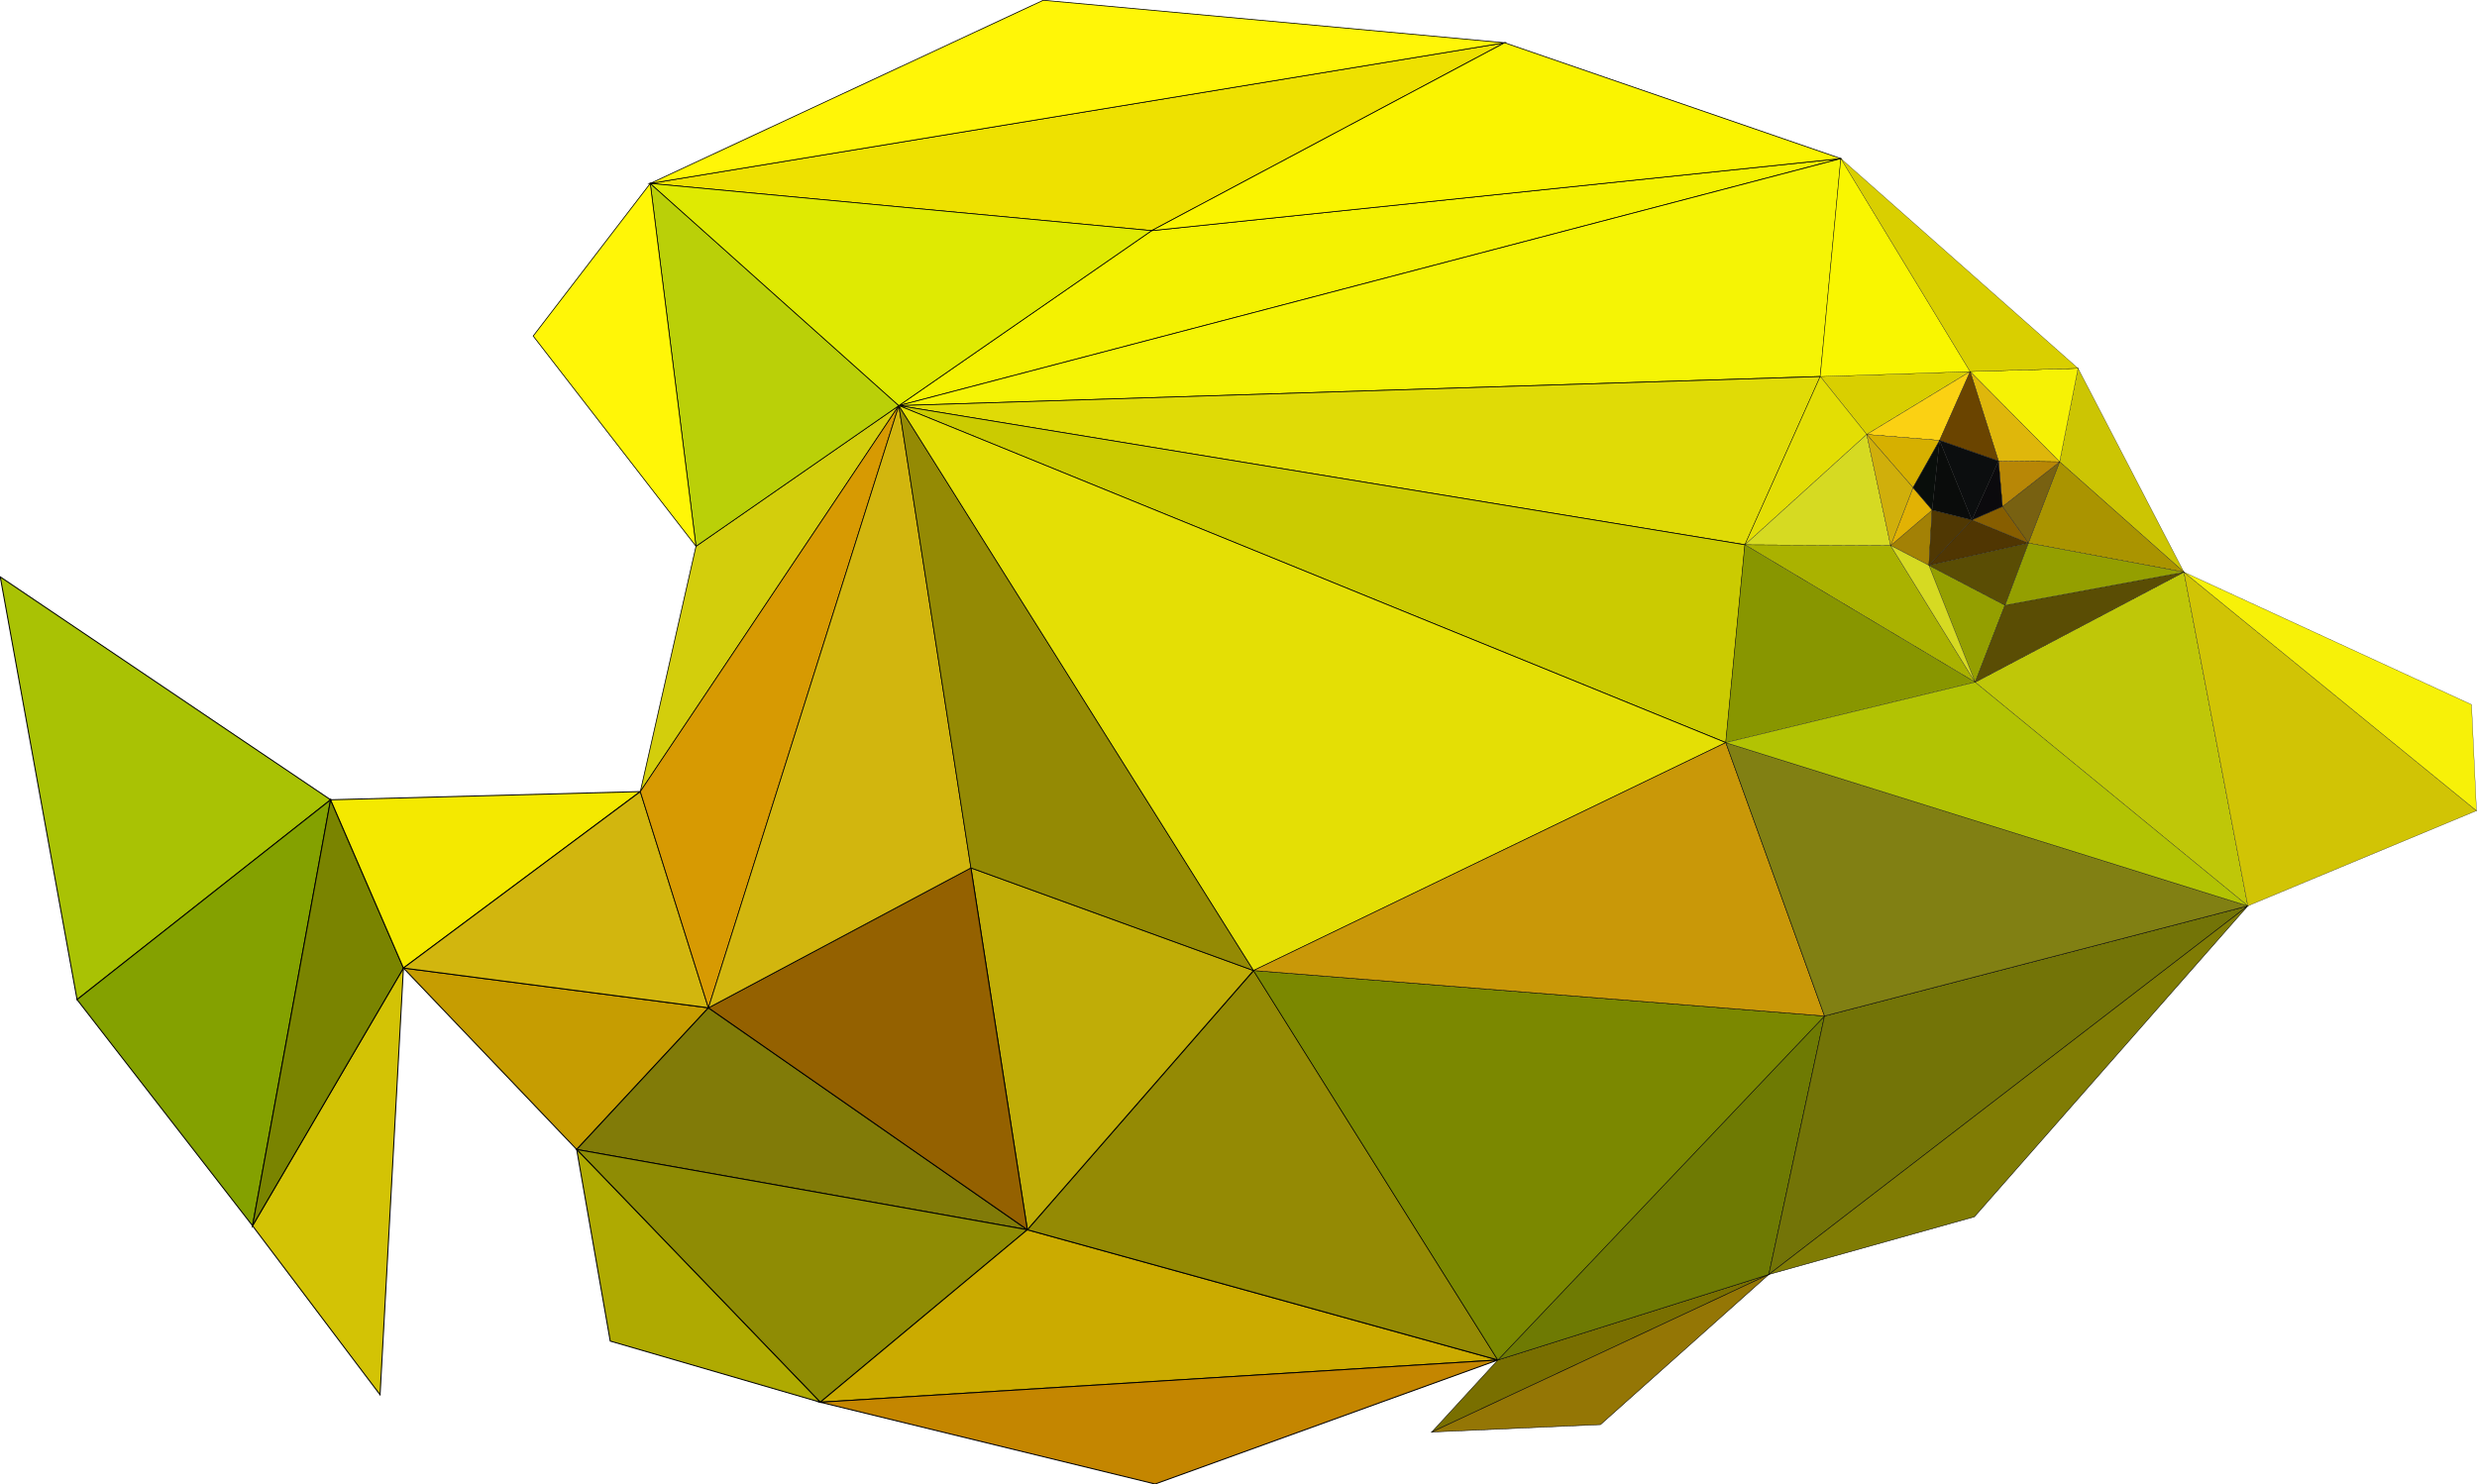
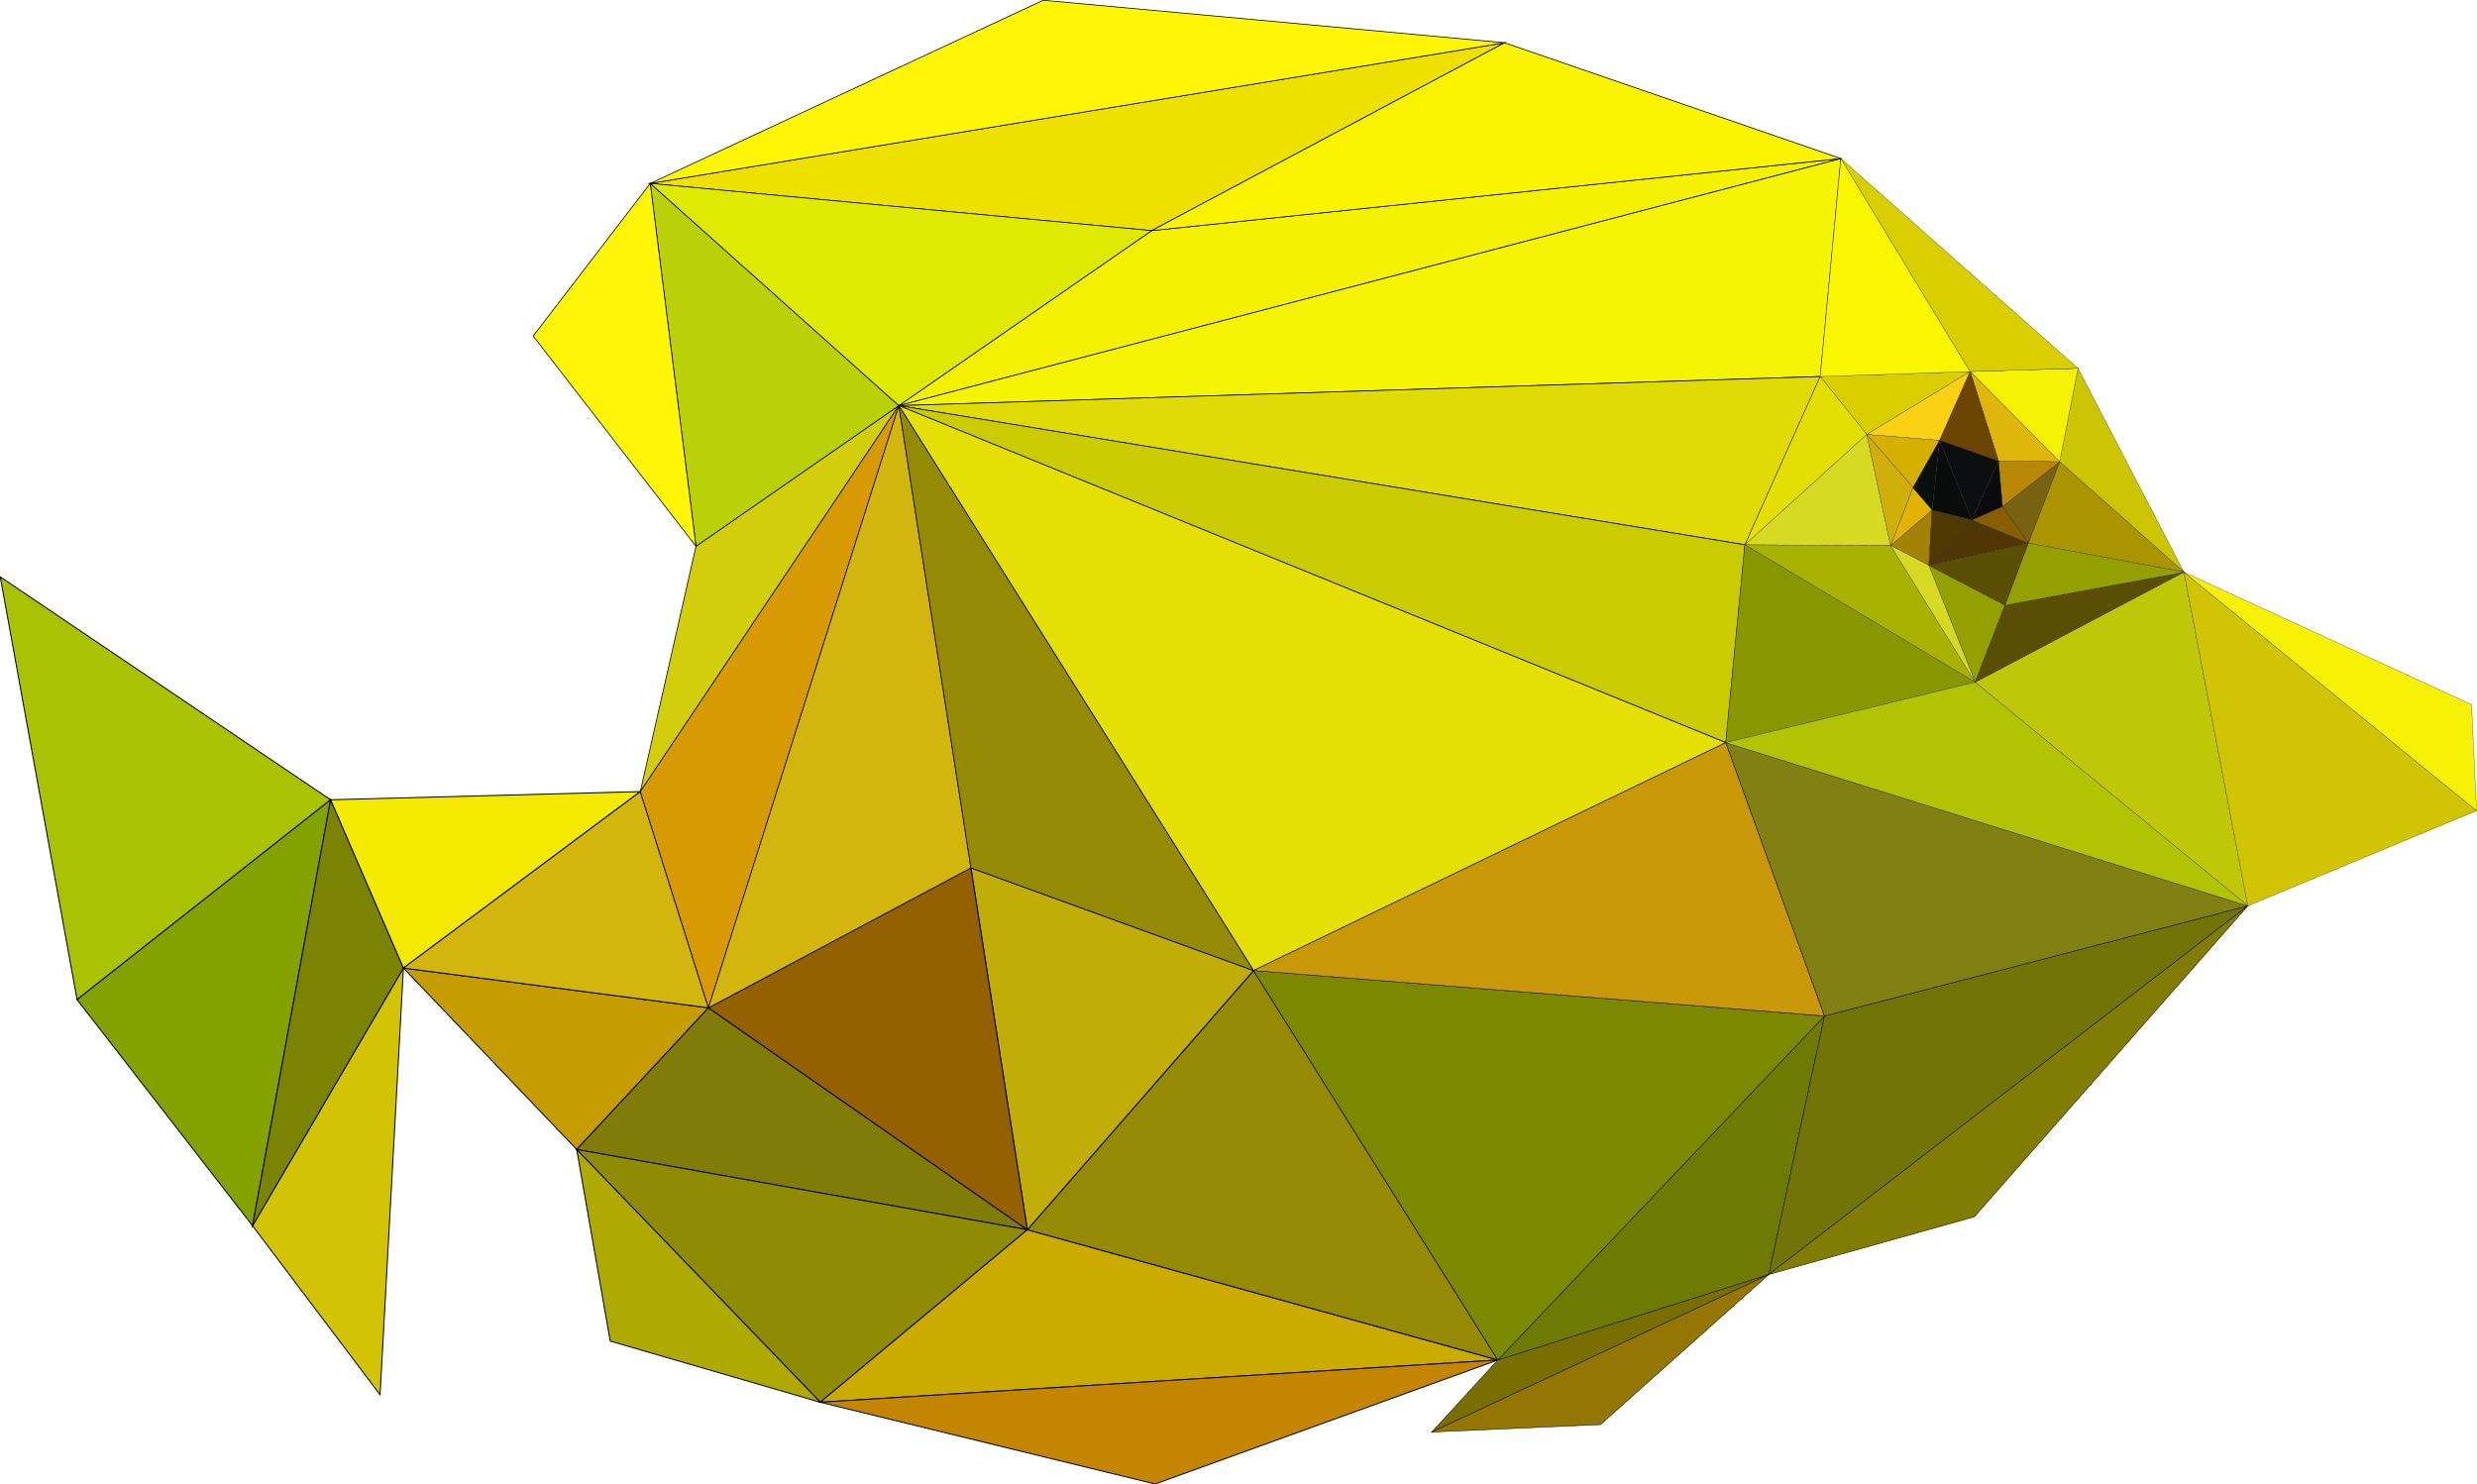
<svg xmlns="http://www.w3.org/2000/svg" version="1.1" baseProfile="tiny" id="Layer_1" x="0px" y="0px" viewBox="0 0 996.5 597.1" xml:space="preserve">
  <g>
    <g>
      <polygon fill="#A9C204" stroke="#000000" stroke-width="0.4" stroke-miterlimit="10" points="0.1,232.1 31,402.2 133,321.8   " />
      <polygon fill="#D3C305" stroke="#000000" stroke-width="0.4" stroke-miterlimit="10" points="152.9,561.2 162.3,389.5     101.6,493.2   " />
      <polygon fill="#84A100" stroke="#000000" stroke-width="0.4" stroke-miterlimit="10" points="31,402.2 101.6,493.2 133,321.8       " />
      <polygon fill="#7A8400" stroke="#000000" stroke-width="0.4" stroke-miterlimit="10" points="101.6,493.2 162.3,389.5 133,321.8       " />
      <polygon fill="#C69D01" stroke="#000000" stroke-width="0.4" stroke-miterlimit="10" points="232,462.5 285,405.5 162.3,389.5       " />
      <polygon fill="#F4E900" stroke="#000000" stroke-width="0.4" stroke-miterlimit="10" points="257.6,318.5 133,321.8 162.3,389.5       " />
      <polygon fill="#817B08" stroke="#000000" stroke-width="0.4" stroke-miterlimit="10" points="285,405.5 232,462.5 413.3,494.8       " />
      <polygon fill="#8F8C04" stroke="#000000" stroke-width="0.4" stroke-miterlimit="10" points="232,462.5 330,564.2 413.3,494.8       " />
      <polygon fill="#CBAB00" stroke="#000000" stroke-width="0.4" stroke-miterlimit="10" points="330,564.2 602.6,547.2 413.3,494.8       " />
      <polygon fill="#C48600" stroke="#000000" stroke-width="0.4" stroke-miterlimit="10" points="464.7,597.1 602.6,547.2 330,564.2       " />
      <polygon fill="#948A04" stroke="#000000" stroke-width="0.4" stroke-miterlimit="10" points="413.3,494.8 602.6,547.2     504.3,390.5   " />
      <polygon fill="#C0AD07" stroke="#000000" stroke-width="0.4" stroke-miterlimit="10" points="413.3,494.8 504.3,390.5     390.6,349.2   " />
      <polygon fill="#946100" stroke="#000000" stroke-width="0.4" stroke-miterlimit="10" points="390.6,349.2 285,405.5 413.3,494.8       " />
      <polygon fill="#AFAA01" stroke="#000000" stroke-width="0.4" stroke-miterlimit="10" points="245.5,539.6 330,564.2 232,462.5       " />
      <polygon fill="#D2B60E" stroke="#000000" stroke-width="0.4" stroke-miterlimit="10" points="257.6,318.5 162.3,389.5 285,405.5       " />
    </g>
    <g>
      <polygon fill="#D3CE0C" stroke="#000000" stroke-width="0.3" stroke-miterlimit="10" points="361.6,163.2 280,219.8 257.6,318.5       " />
      <polygon fill="#EEE100" stroke="#000000" stroke-width="0.3" stroke-miterlimit="10" points="605.3,17.2 261.6,73.8 463.3,92.8       " />
      <polygon fill="#D79A02" stroke="#000000" stroke-width="0.3" stroke-miterlimit="10" points="257.6,318.5 285,405.5 361.6,163.2       " />
      <polygon fill="#F4F201" stroke="#000000" stroke-width="0.3" stroke-miterlimit="10" points="361.6,163.2 740.6,63.8 463.3,92.8       " />
      <polygon fill="#D2B60E" stroke="#000000" stroke-width="0.3" stroke-miterlimit="10" points="361.6,163.2 285,405.5 390.6,349.2       " />
      <polygon fill="#F5F405" stroke="#000000" stroke-width="0.3" stroke-miterlimit="10" points="732.3,151.5 740.6,63.8 361.6,163.2       " />
-       <polygon fill="#948A04" stroke="#000000" stroke-width="0.3" stroke-miterlimit="10" points="390.6,349.2 390.6,349.2     504.3,390.5 361.6,163.2   " />
      <polygon fill="#E0DB06" stroke="#000000" stroke-width="0.3" stroke-miterlimit="10" points="732.3,151.5 361.6,163.2 702,219.2       " />
      <polygon fill="#CBCB01" stroke="#000000" stroke-width="0.3" stroke-miterlimit="10" points="361.6,163.2 694.3,298.8 702,219.2       " />
      <polygon fill="#E4DF05" stroke="#000000" stroke-width="0.3" stroke-miterlimit="10" points="504.3,390.5 694.3,298.8     361.6,163.2   " />
      <polygon fill="#BAD008" stroke="#000000" stroke-width="0.3" stroke-miterlimit="10" points="261.6,73.8 280,219.8 361.6,163.2       " />
      <polygon fill="#DFEA02" stroke="#000000" stroke-width="0.3" stroke-miterlimit="10" points="463.3,92.8 261.6,73.8 361.6,163.2       " />
      <polygon fill="#FFF607" stroke="#000000" stroke-width="0.3" stroke-miterlimit="10" points="419.7,0.1 261.6,73.8 605.3,17.2       " />
      <polygon fill="#FFF607" stroke="#000000" stroke-width="0.3" stroke-miterlimit="10" points="214.5,135.2 280,219.8 261.6,73.8       " />
      <polygon fill="#FAF400" stroke="#000000" stroke-width="0.3" stroke-miterlimit="10" points="740.6,63.8 605.3,17.2 463.3,92.8       " />
+       <polygon fill="#948A04" stroke="#000000" stroke-width="0.3" stroke-miterlimit="10" points="361.6,163.2 390.6,349.2     504.3,390.5   " />
    </g>
    <g>
      <polygon fill="#796F00" stroke="#000000" stroke-width="0.2" stroke-miterlimit="10" points="576,576.2 711.6,512.8 602.6,547.2       " />
      <polygon fill="#6E7A03" stroke="#000000" stroke-width="0.2" stroke-miterlimit="10" points="602.6,547.2 711.6,512.8 734,408.8       " />
      <polygon fill="#7B8800" stroke="#000000" stroke-width="0.2" stroke-miterlimit="10" points="504.3,390.5 602.6,547.2 734,408.8       " />
      <polygon fill="#737407" stroke="#000000" stroke-width="0.2" stroke-miterlimit="10" points="711.6,512.8 904.3,364.5 734,408.8       " />
      <polygon fill="#C99808" stroke="#000000" stroke-width="0.2" stroke-miterlimit="10" points="734,408.8 694.3,298.8 504.3,390.5       " />
      <polygon fill="#818013" stroke="#000000" stroke-width="0.2" stroke-miterlimit="10" points="734,408.8 904.3,364.5 694.3,298.8       " />
      <polygon fill="#807C04" stroke="#000000" stroke-width="0.2" stroke-miterlimit="10" points="794.3,489.6 904.3,364.5     711.6,512.8   " />
      <polygon fill="#947605" stroke="#000000" stroke-width="0.2" stroke-miterlimit="10" points="643.9,573.2 711.6,512.8 576,576.2       " />
    </g>
    <g>
      <line fill="none" stroke="#000000" stroke-width="0.1" stroke-miterlimit="10" x1="836" y1="148.2" x2="732.3" y2="151.5" />
      <polygon fill="#CCC503" stroke="#000000" stroke-width="0.1" stroke-miterlimit="10" points="878.6,230.2 836,148.2 828.6,185.8       " />
      <polygon fill="#AA9400" stroke="#000000" stroke-width="0.1" stroke-miterlimit="10" points="816,218.5 878.6,230.2 828.6,185.8       " />
      <polygon fill="#F6F205" stroke="#000000" stroke-width="0.1" stroke-miterlimit="10" points="828.6,185.8 836,148.2 792.6,149.5       " />
      <polygon fill="#D9CF00" stroke="#000000" stroke-width="0.1" stroke-miterlimit="10" points="792.6,149.5 732.3,151.5 751,174.8       " />
      <polygon fill="#E3DE04" stroke="#000000" stroke-width="0.1" stroke-miterlimit="10" points="751,174.8 732.3,151.5 702,219.2       " />
      <path fill="#988E05" stroke="#000000" stroke-width="0.1" stroke-miterlimit="10" d="M806.6,243.5L806.6,243.5L806.6,243.5z" />
      <polygon fill="#D6DA22" stroke="#000000" stroke-width="0.1" stroke-miterlimit="10" points="702,219.2 760.6,219.5 751,174.8       " />
      <polygon fill="#949F00" stroke="#000000" stroke-width="0.1" stroke-miterlimit="10" points="806.6,243.5 776,227.5 794.6,274.5       " />
      <polygon fill="#AAB200" stroke="#000000" stroke-width="0.1" stroke-miterlimit="10" points="702,219.2 794.6,274.5 760.6,219.5       " />
      <polygon fill="#F9F600" stroke="#000000" stroke-width="0.1" stroke-miterlimit="10" points="792.6,149.5 740.6,63.8 732.3,151.5       " />
      <polygon fill="#BFC708" stroke="#000000" stroke-width="0.1" stroke-miterlimit="10" points="794.6,274.5 904.3,364.5     878.6,230.2   " />
      <polygon fill="#889600" stroke="#000000" stroke-width="0.1" stroke-miterlimit="10" points="694.3,298.8 794.6,274.5 702,219.2       " />
      <polygon fill="#B2C303" stroke="#000000" stroke-width="0.1" stroke-miterlimit="10" points="694.3,298.8 904.3,364.5     794.6,274.5   " />
      <polygon fill="#D1C405" stroke="#000000" stroke-width="0.1" stroke-miterlimit="10" points="878.6,230.2 904.3,364.5     996.3,326.2   " />
      <polygon fill="#F7F108" stroke="#000000" stroke-width="0.1" stroke-miterlimit="10" points="994.3,283.5 878.6,230.2     996.3,326.2   " />
      <polygon fill="#786111" stroke="#000000" stroke-width="0.1" stroke-miterlimit="10" points="816,218.5 828.6,185.8 805.6,203.8       " />
      <polygon fill="#A38105" stroke="#000000" stroke-width="0.1" stroke-miterlimit="10" points="777.3,205.2 760.6,219.5 776,227.5       " />
      <polygon fill="#503602" stroke="#000000" stroke-width="0.1" stroke-miterlimit="10" points="776,227.5 816,218.5 793.3,209.2       " />
      <polygon fill="#503803" stroke="#000000" stroke-width="0.1" stroke-miterlimit="10" points="776,227.5 793.3,209.2 777.3,205.2       " />
      <polygon fill="#875E00" stroke="#000000" stroke-width="0.1" stroke-miterlimit="10" points="793.3,209.2 816,218.5 805.6,203.8       " />
      <polygon fill="#FBD113" stroke="#000000" stroke-width="0.1" stroke-miterlimit="10" points="780.3,177.2 792.6,149.5 751,174.8       " />
      <polygon fill="#DFB70B" stroke="#000000" stroke-width="0.1" stroke-miterlimit="10" points="828.6,185.8 792.6,149.5 804,185.5       " />
      <polygon fill="#6A4400" stroke="#000000" stroke-width="0.1" stroke-miterlimit="10" points="804,185.5 792.6,149.5 780.3,177.2       " />
      <polygon fill="#D6B000" stroke="#000000" stroke-width="0.1" stroke-miterlimit="10" points="780.3,177.2 751,174.8 769.6,196.2       " />
      <polygon fill="#E2B204" stroke="#000000" stroke-width="0.1" stroke-miterlimit="10" points="769.6,196.2 760.6,219.5     777.3,205.2   " />
      <polygon fill="#D0AF0B" stroke="#000000" stroke-width="0.1" stroke-miterlimit="10" points="751,174.8 760.6,219.5 769.6,196.2       " />
      <polygon fill="#B88706" stroke="#000000" stroke-width="0.1" stroke-miterlimit="10" points="805.6,203.8 828.6,185.8 804,185.5       " />
      <polygon fill="#0A0C0B" stroke="#000000" stroke-width="0.1" stroke-miterlimit="10" points="793.3,209.2 780.3,177.2     777.3,205.2   " />
      <polygon fill="#0B0A0D" stroke="#000000" stroke-width="0.1" stroke-miterlimit="10" points="805.6,203.8 804,185.5 793.3,209.2       " />
      <polygon fill="#0C0E0F" stroke="#000000" stroke-width="0.1" stroke-miterlimit="10" points="804,185.5 780.3,177.2 793.3,209.2       " />
      <polygon fill="#090E0B" stroke="#000000" stroke-width="0.1" stroke-miterlimit="10" points="777.3,205.2 780.3,177.2     769.6,196.2   " />
      <polygon fill="#D6DA22" stroke="#000000" stroke-width="0.1" stroke-miterlimit="10" points="760.6,219.5 776,227.5 794.6,274.5       " />
      <polygon fill="#D9CF00" stroke="#000000" stroke-width="0.1" stroke-miterlimit="10" points="740.6,63.8 792.6,149.5 836,148.2       " />
      <polygon fill="#5A4D04" stroke="#000000" stroke-width="0.1" stroke-miterlimit="10" points="806.6,243.5 878.6,230.2     794.6,274.5   " />
      <polygon fill="#949F00" stroke="#000000" stroke-width="0.1" stroke-miterlimit="10" points="816,218.5 806.6,243.5 878.6,230.2       " />
      <polygon fill="#5A4D04" stroke="#000000" stroke-width="0.1" stroke-miterlimit="10" points="816,218.5 806.6,243.5 776,227.5       " />
    </g>
  </g>
</svg>
